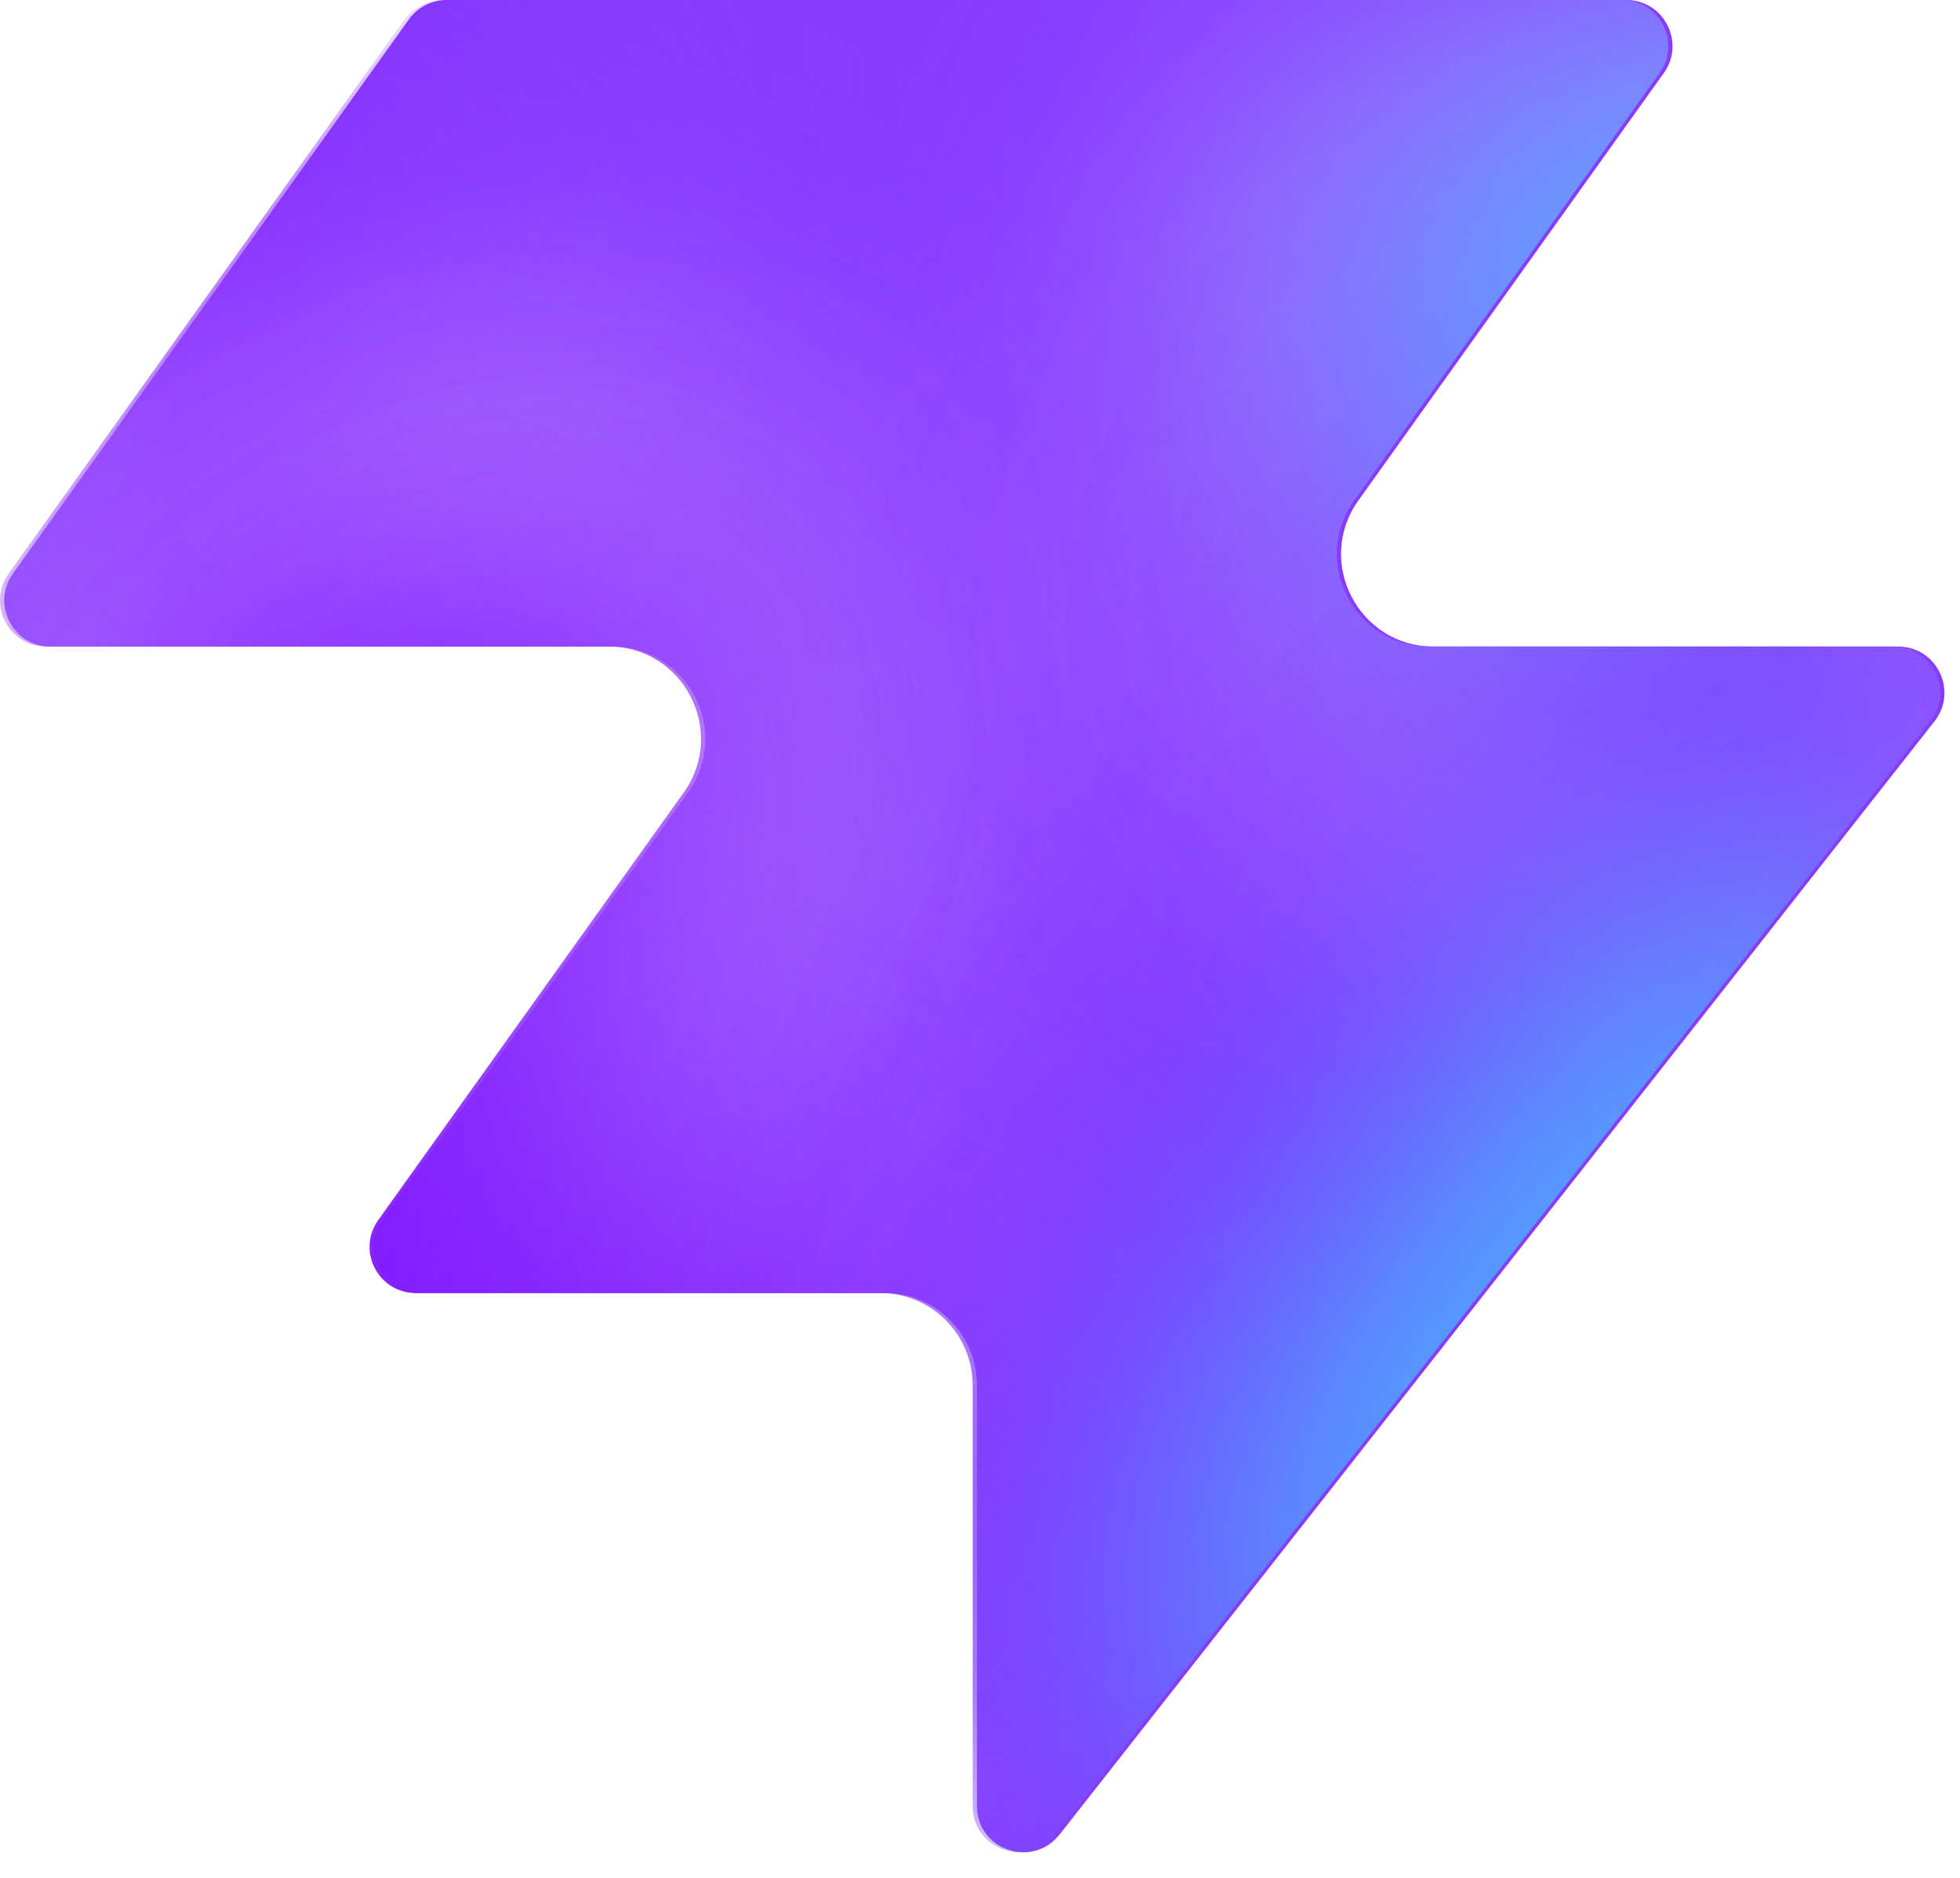
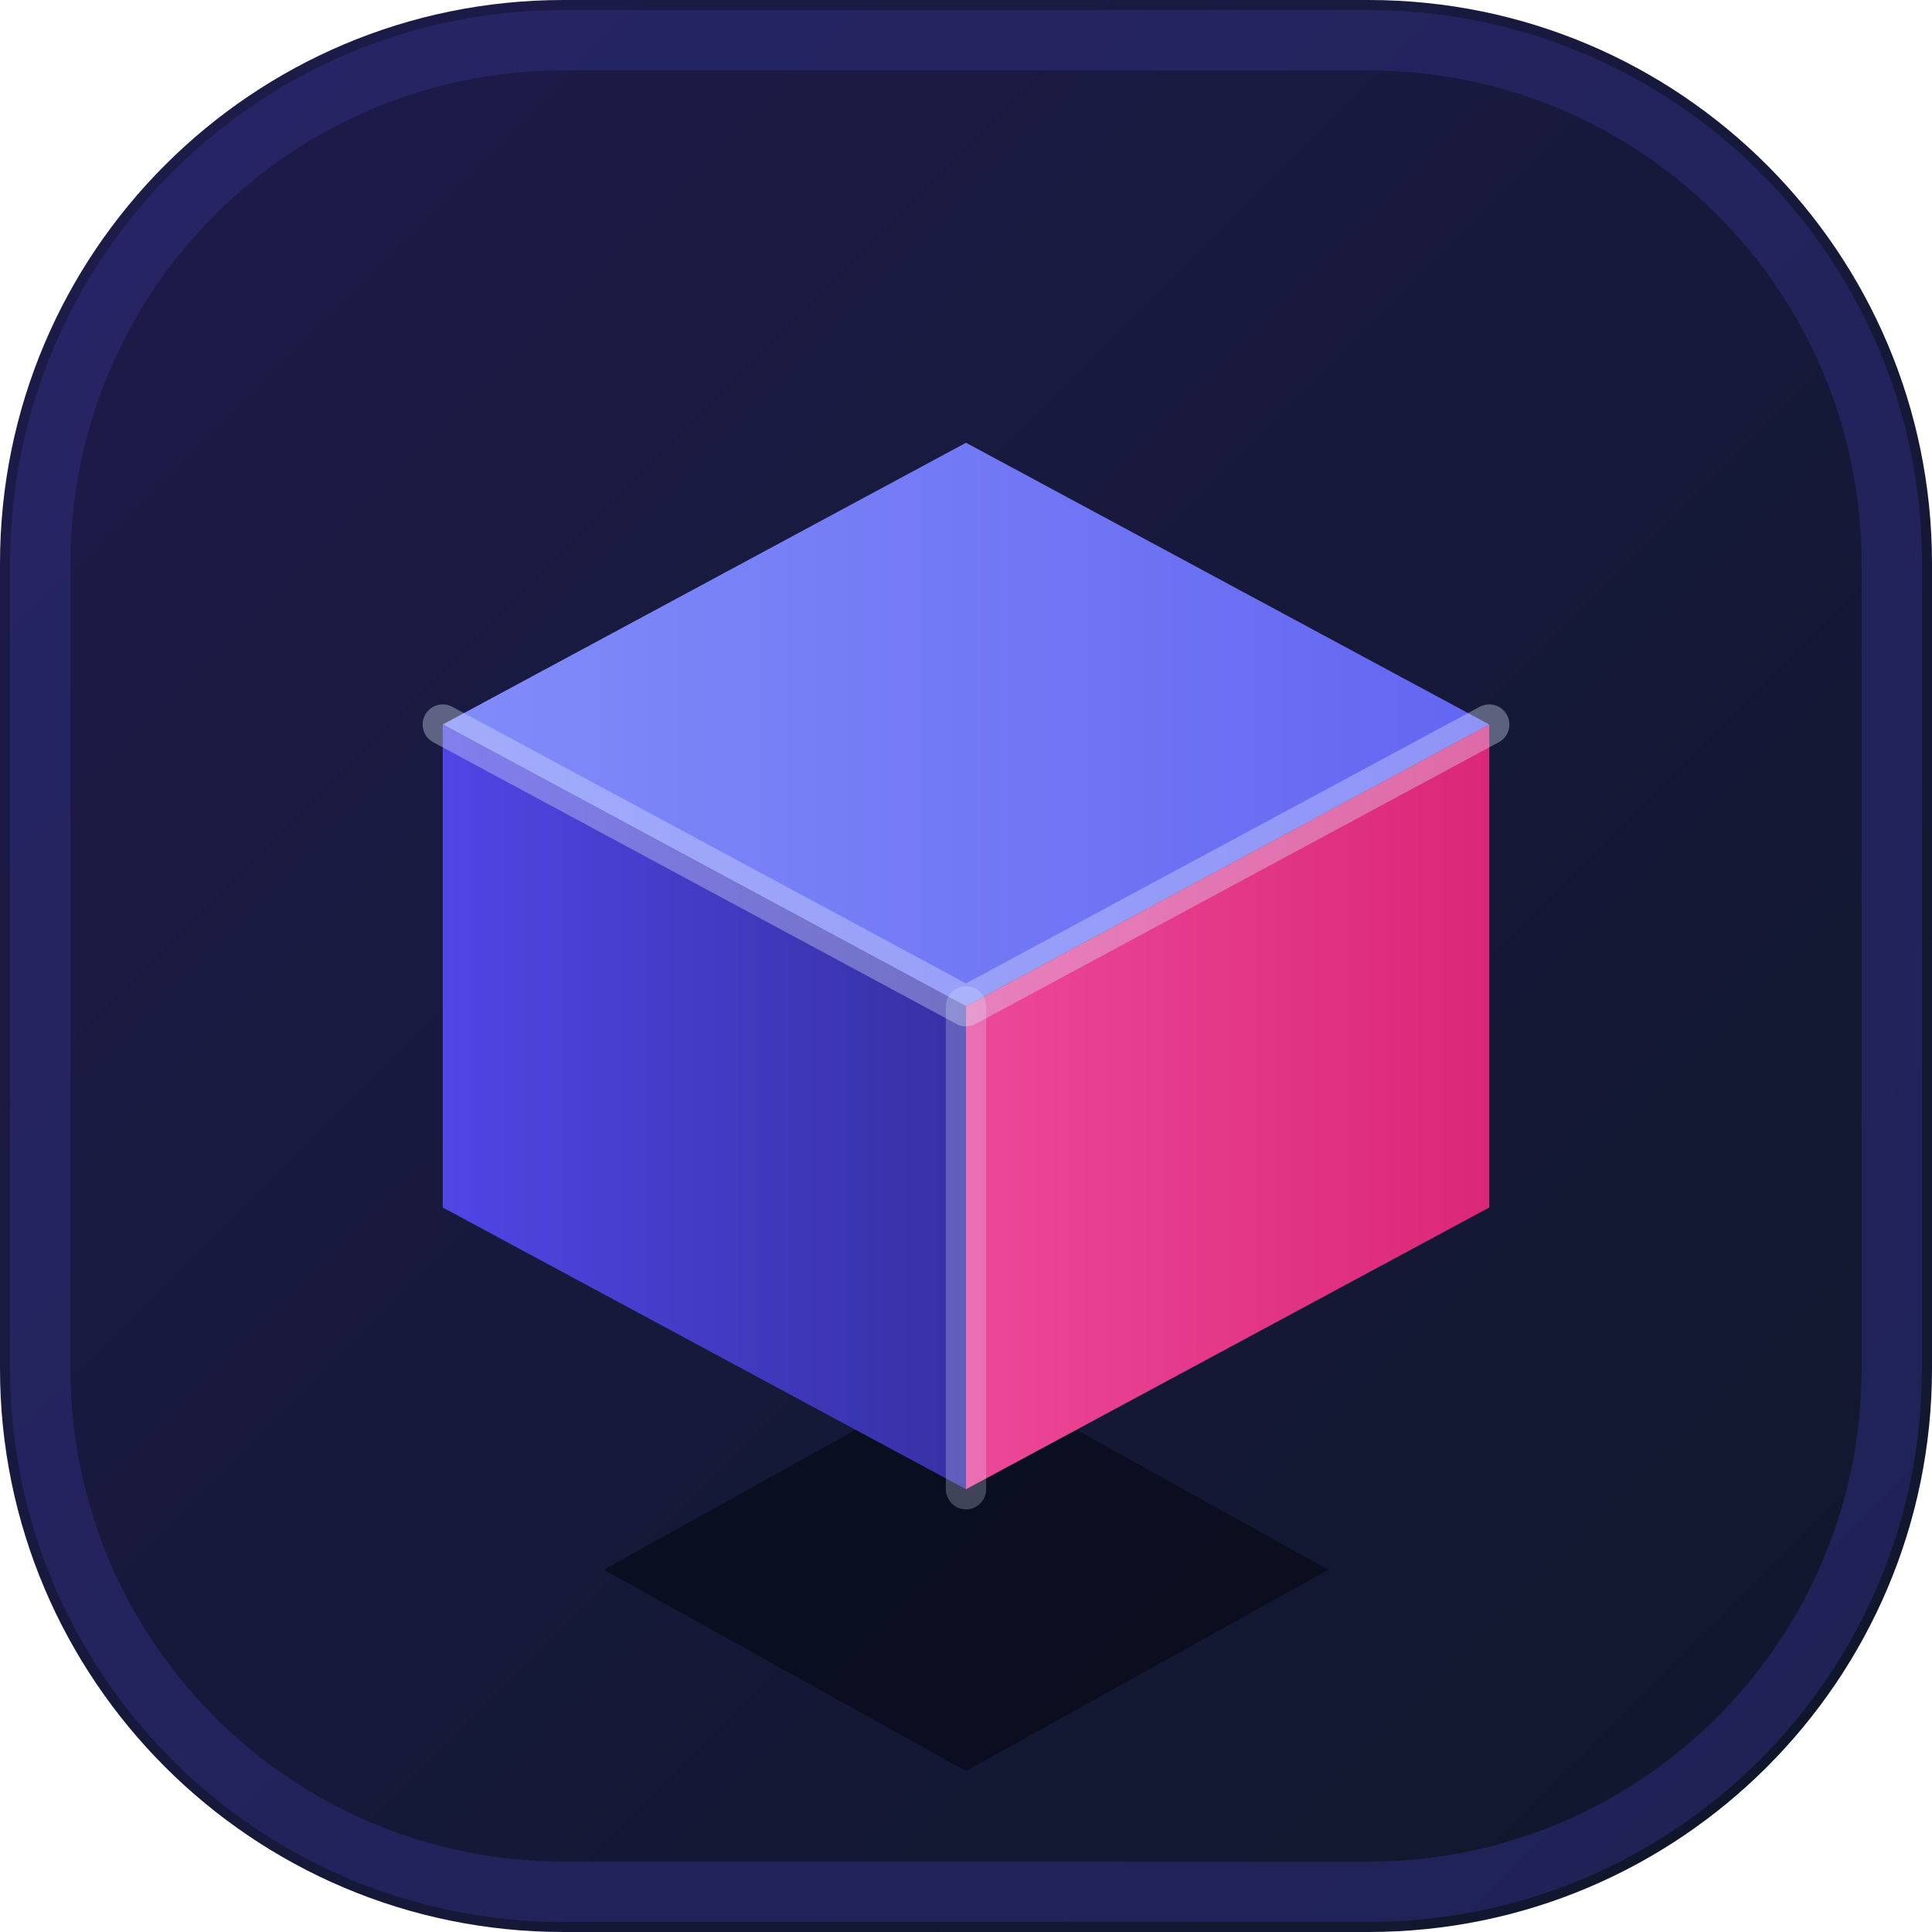
- <svg xmlns="http://www.w3.org/2000/svg" width="48" height="46" fill="none" viewBox="0 0 48 46">
-   <path fill="#863bff" d="M25.946 44.938c-.664.845-2.021.375-2.021-.698V33.937a2.26 2.26 0 0 0-2.262-2.262H10.287c-.92 0-1.456-1.04-.92-1.788l7.48-10.471c1.07-1.497 0-3.578-1.842-3.578H1.237c-.92 0-1.456-1.04-.92-1.788L10.013.474c.214-.297.556-.474.92-.474h28.894c.92 0 1.456 1.04.92 1.788l-7.48 10.471c-1.07 1.498 0 3.579 1.842 3.579h11.377c.943 0 1.473 1.088.89 1.83L25.947 44.94z" style="fill:#863bff;fill:color(display-p3 .525 .23 1);fill-opacity:1" />
-   <mask id="a" width="48" height="46" x="0" y="0" maskUnits="userSpaceOnUse" style="mask-type:alpha">
-     <path fill="#000" d="M25.842 44.938c-.664.844-2.021.375-2.021-.698V33.937a2.26 2.26 0 0 0-2.262-2.262H10.183c-.92 0-1.456-1.04-.92-1.788l7.48-10.471c1.07-1.498 0-3.579-1.842-3.579H1.133c-.92 0-1.456-1.04-.92-1.787L9.91.473c.214-.297.556-.474.92-.474h28.894c.92 0 1.456 1.04.92 1.788l-7.48 10.471c-1.07 1.498 0 3.578 1.842 3.578h11.377c.943 0 1.473 1.088.89 1.832L25.843 44.94z" style="fill:#000;fill-opacity:1" />
-   </mask>
-   <g mask="url(#a)">
-     <g filter="url(#b)">
-       <ellipse cx="5.508" cy="14.704" fill="#ede6ff" rx="5.508" ry="14.704" style="fill:#ede6ff;fill:color(display-p3 .927 .903 1);fill-opacity:1" transform="matrix(.00324 1 1 -.00324 -4.47 31.516)" />
-     </g>
-     <g filter="url(#c)">
-       <ellipse cx="10.399" cy="29.851" fill="#ede6ff" rx="10.399" ry="29.851" style="fill:#ede6ff;fill:color(display-p3 .927 .903 1);fill-opacity:1" transform="matrix(.00324 1 1 -.00324 -39.328 7.883)" />
-     </g>
-     <g filter="url(#d)">
-       <ellipse cx="5.508" cy="30.487" fill="#7e14ff" rx="5.508" ry="30.487" style="fill:#7e14ff;fill:color(display-p3 .492 .077 1);fill-opacity:1" transform="rotate(89.814 -25.913 -14.639)scale(1 -1)" />
-     </g>
-     <g filter="url(#e)">
-       <ellipse cx="5.508" cy="30.599" fill="#7e14ff" rx="5.508" ry="30.599" style="fill:#7e14ff;fill:color(display-p3 .492 .077 1);fill-opacity:1" transform="rotate(89.814 -32.644 -3.334)scale(1 -1)" />
-     </g>
-     <g filter="url(#f)">
-       <ellipse cx="5.508" cy="30.599" fill="#7e14ff" rx="5.508" ry="30.599" style="fill:#7e14ff;fill:color(display-p3 .492 .077 1);fill-opacity:1" transform="matrix(.00324 1 1 -.00324 -34.34 30.47)" />
-     </g>
-     <g filter="url(#g)">
-       <ellipse cx="14.072" cy="22.078" fill="#ede6ff" rx="14.072" ry="22.078" style="fill:#ede6ff;fill:color(display-p3 .927 .903 1);fill-opacity:1" transform="rotate(93.35 24.506 48.493)scale(-1 1)" />
-     </g>
-     <g filter="url(#h)">
-       <ellipse cx="3.47" cy="21.501" fill="#7e14ff" rx="3.47" ry="21.501" style="fill:#7e14ff;fill:color(display-p3 .492 .077 1);fill-opacity:1" transform="rotate(89.009 28.708 47.59)scale(-1 1)" />
-     </g>
-     <g filter="url(#i)">
-       <ellipse cx="3.47" cy="21.501" fill="#7e14ff" rx="3.47" ry="21.501" style="fill:#7e14ff;fill:color(display-p3 .492 .077 1);fill-opacity:1" transform="rotate(89.009 28.708 47.59)scale(-1 1)" />
-     </g>
-     <g filter="url(#j)">
-       <ellipse cx=".387" cy="8.972" fill="#7e14ff" rx="4.407" ry="29.108" style="fill:#7e14ff;fill:color(display-p3 .492 .077 1);fill-opacity:1" transform="rotate(39.51 .387 8.972)" />
-     </g>
-     <g filter="url(#k)">
-       <ellipse cx="47.523" cy="-6.092" fill="#7e14ff" rx="4.407" ry="29.108" style="fill:#7e14ff;fill:color(display-p3 .492 .077 1);fill-opacity:1" transform="rotate(37.892 47.523 -6.092)" />
-     </g>
-     <g filter="url(#l)">
-       <ellipse cx="41.412" cy="6.333" fill="#47bfff" rx="5.971" ry="9.665" style="fill:#47bfff;fill:color(display-p3 .28 .748 1);fill-opacity:1" transform="rotate(37.892 41.412 6.333)" />
-     </g>
-     <g filter="url(#m)">
-       <ellipse cx="-1.879" cy="38.332" fill="#7e14ff" rx="4.407" ry="29.108" style="fill:#7e14ff;fill:color(display-p3 .492 .077 1);fill-opacity:1" transform="rotate(37.892 -1.88 38.332)" />
-     </g>
-     <g filter="url(#n)">
-       <ellipse cx="-1.879" cy="38.332" fill="#7e14ff" rx="4.407" ry="29.108" style="fill:#7e14ff;fill:color(display-p3 .492 .077 1);fill-opacity:1" transform="rotate(37.892 -1.88 38.332)" />
-     </g>
-     <g filter="url(#o)">
-       <ellipse cx="35.651" cy="29.907" fill="#7e14ff" rx="4.407" ry="29.108" style="fill:#7e14ff;fill:color(display-p3 .492 .077 1);fill-opacity:1" transform="rotate(37.892 35.651 29.907)" />
-     </g>
-     <g filter="url(#p)">
-       <ellipse cx="38.418" cy="32.4" fill="#47bfff" rx="5.971" ry="15.297" style="fill:#47bfff;fill:color(display-p3 .28 .748 1);fill-opacity:1" transform="rotate(37.892 38.418 32.4)" />
-     </g>
-   </g>
+ <svg xmlns="http://www.w3.org/2000/svg" viewBox="0 0 48 48" width="48" height="48" fill="none">
  <defs>
-     <filter id="b" width="60.045" height="41.654" x="-19.77" y="16.149" color-interpolation-filters="sRGB" filterUnits="userSpaceOnUse">
-       <feFlood flood-opacity="0" result="BackgroundImageFix" />
-       <feBlend in="SourceGraphic" in2="BackgroundImageFix" result="shape" />
-       <feGaussianBlur result="effect1_foregroundBlur_2002_17158" stdDeviation="7.659" />
-     </filter>
-     <filter id="c" width="90.34" height="51.437" x="-54.613" y="-7.533" color-interpolation-filters="sRGB" filterUnits="userSpaceOnUse">
-       <feFlood flood-opacity="0" result="BackgroundImageFix" />
-       <feBlend in="SourceGraphic" in2="BackgroundImageFix" result="shape" />
-       <feGaussianBlur result="effect1_foregroundBlur_2002_17158" stdDeviation="7.659" />
-     </filter>
-     <filter id="d" width="79.355" height="29.4" x="-49.64" y="2.03" color-interpolation-filters="sRGB" filterUnits="userSpaceOnUse">
-       <feFlood flood-opacity="0" result="BackgroundImageFix" />
-       <feBlend in="SourceGraphic" in2="BackgroundImageFix" result="shape" />
-       <feGaussianBlur result="effect1_foregroundBlur_2002_17158" stdDeviation="4.596" />
-     </filter>
-     <filter id="e" width="79.579" height="29.4" x="-45.045" y="20.029" color-interpolation-filters="sRGB" filterUnits="userSpaceOnUse">
-       <feFlood flood-opacity="0" result="BackgroundImageFix" />
-       <feBlend in="SourceGraphic" in2="BackgroundImageFix" result="shape" />
-       <feGaussianBlur result="effect1_foregroundBlur_2002_17158" stdDeviation="4.596" />
-     </filter>
-     <filter id="f" width="79.579" height="29.4" x="-43.513" y="21.178" color-interpolation-filters="sRGB" filterUnits="userSpaceOnUse">
-       <feFlood flood-opacity="0" result="BackgroundImageFix" />
-       <feBlend in="SourceGraphic" in2="BackgroundImageFix" result="shape" />
-       <feGaussianBlur result="effect1_foregroundBlur_2002_17158" stdDeviation="4.596" />
-     </filter>
-     <filter id="g" width="74.749" height="58.852" x="15.756" y="-17.901" color-interpolation-filters="sRGB" filterUnits="userSpaceOnUse">
-       <feFlood flood-opacity="0" result="BackgroundImageFix" />
-       <feBlend in="SourceGraphic" in2="BackgroundImageFix" result="shape" />
-       <feGaussianBlur result="effect1_foregroundBlur_2002_17158" stdDeviation="7.659" />
-     </filter>
-     <filter id="h" width="61.377" height="25.362" x="23.548" y="2.284" color-interpolation-filters="sRGB" filterUnits="userSpaceOnUse">
-       <feFlood flood-opacity="0" result="BackgroundImageFix" />
-       <feBlend in="SourceGraphic" in2="BackgroundImageFix" result="shape" />
-       <feGaussianBlur result="effect1_foregroundBlur_2002_17158" stdDeviation="4.596" />
-     </filter>
-     <filter id="i" width="61.377" height="25.362" x="23.548" y="2.284" color-interpolation-filters="sRGB" filterUnits="userSpaceOnUse">
-       <feFlood flood-opacity="0" result="BackgroundImageFix" />
-       <feBlend in="SourceGraphic" in2="BackgroundImageFix" result="shape" />
-       <feGaussianBlur result="effect1_foregroundBlur_2002_17158" stdDeviation="4.596" />
-     </filter>
-     <filter id="j" width="56.045" height="63.649" x="-27.636" y="-22.853" color-interpolation-filters="sRGB" filterUnits="userSpaceOnUse">
-       <feFlood flood-opacity="0" result="BackgroundImageFix" />
-       <feBlend in="SourceGraphic" in2="BackgroundImageFix" result="shape" />
-       <feGaussianBlur result="effect1_foregroundBlur_2002_17158" stdDeviation="4.596" />
-     </filter>
-     <filter id="k" width="54.814" height="64.646" x="20.116" y="-38.415" color-interpolation-filters="sRGB" filterUnits="userSpaceOnUse">
-       <feFlood flood-opacity="0" result="BackgroundImageFix" />
-       <feBlend in="SourceGraphic" in2="BackgroundImageFix" result="shape" />
-       <feGaussianBlur result="effect1_foregroundBlur_2002_17158" stdDeviation="4.596" />
-     </filter>
-     <filter id="l" width="33.541" height="35.313" x="24.641" y="-11.323" color-interpolation-filters="sRGB" filterUnits="userSpaceOnUse">
-       <feFlood flood-opacity="0" result="BackgroundImageFix" />
-       <feBlend in="SourceGraphic" in2="BackgroundImageFix" result="shape" />
-       <feGaussianBlur result="effect1_foregroundBlur_2002_17158" stdDeviation="4.596" />
-     </filter>
-     <filter id="m" width="54.814" height="64.646" x="-29.286" y="6.009" color-interpolation-filters="sRGB" filterUnits="userSpaceOnUse">
-       <feFlood flood-opacity="0" result="BackgroundImageFix" />
-       <feBlend in="SourceGraphic" in2="BackgroundImageFix" result="shape" />
-       <feGaussianBlur result="effect1_foregroundBlur_2002_17158" stdDeviation="4.596" />
-     </filter>
-     <filter id="n" width="54.814" height="64.646" x="-29.286" y="6.009" color-interpolation-filters="sRGB" filterUnits="userSpaceOnUse">
-       <feFlood flood-opacity="0" result="BackgroundImageFix" />
-       <feBlend in="SourceGraphic" in2="BackgroundImageFix" result="shape" />
-       <feGaussianBlur result="effect1_foregroundBlur_2002_17158" stdDeviation="4.596" />
-     </filter>
-     <filter id="o" width="54.814" height="64.646" x="8.244" y="-2.416" color-interpolation-filters="sRGB" filterUnits="userSpaceOnUse">
-       <feFlood flood-opacity="0" result="BackgroundImageFix" />
-       <feBlend in="SourceGraphic" in2="BackgroundImageFix" result="shape" />
-       <feGaussianBlur result="effect1_foregroundBlur_2002_17158" stdDeviation="4.596" />
-     </filter>
-     <filter id="p" width="39.409" height="43.623" x="18.713" y="10.588" color-interpolation-filters="sRGB" filterUnits="userSpaceOnUse">
-       <feFlood flood-opacity="0" result="BackgroundImageFix" />
-       <feBlend in="SourceGraphic" in2="BackgroundImageFix" result="shape" />
-       <feGaussianBlur result="effect1_foregroundBlur_2002_17158" stdDeviation="4.596" />
-     </filter>
+     <linearGradient id="topGrad" x1="11" y1="18" x2="37" y2="18" gradientUnits="userSpaceOnUse">
+       <stop offset="0%" stop-color="#818cf8" />
+       <stop offset="100%" stop-color="#6366f1" />
+     </linearGradient>
+     <linearGradient id="leftGrad" x1="11" y1="27.5" x2="24" y2="27.5" gradientUnits="userSpaceOnUse">
+       <stop offset="0%" stop-color="#4f46e5" />
+       <stop offset="100%" stop-color="#3730a3" />
+     </linearGradient>
+     <linearGradient id="rightGrad" x1="24" y1="27.5" x2="37" y2="27.5" gradientUnits="userSpaceOnUse">
+       <stop offset="0%" stop-color="#ec4899" />
+       <stop offset="100%" stop-color="#db2777" />
+     </linearGradient>
+     <linearGradient id="bgGrad" x1="0" y1="0" x2="48" y2="48" gradientUnits="userSpaceOnUse">
+       <stop offset="0%" stop-color="#1e1b4b" />
+       <stop offset="100%" stop-color="#0f172a" />
+     </linearGradient>
  </defs>
+   <rect width="48" height="48" rx="14" fill="url(#bgGrad)" />
+   <rect width="46" height="46" x="1" y="1" rx="13" stroke="#312e81" stroke-width="1.5" stroke-opacity="0.5" />
+   <path d="M24,34 L33,39 L24,44 L15,39 Z" fill="#030712" opacity="0.6" />
+   <path d="M24,11 L37,18 L24,25 L11,18 Z" fill="url(#topGrad)" />
+   <path d="M11,18 L24,25 L24,37 L11,30 Z" fill="url(#leftGrad)" />
+   <path d="M24,25 L37,18 L37,30 L24,37 Z" fill="url(#rightGrad)" />
+   <path d="M11,18 L24,25 L37,18" fill="none" stroke="#e0e7ff" stroke-width="1" stroke-linecap="round" stroke-linejoin="round" opacity="0.35" />
+   <path d="M24,25 L24,37" fill="none" stroke="#e0e7ff" stroke-width="1" stroke-linecap="round" opacity="0.25" />
</svg>
